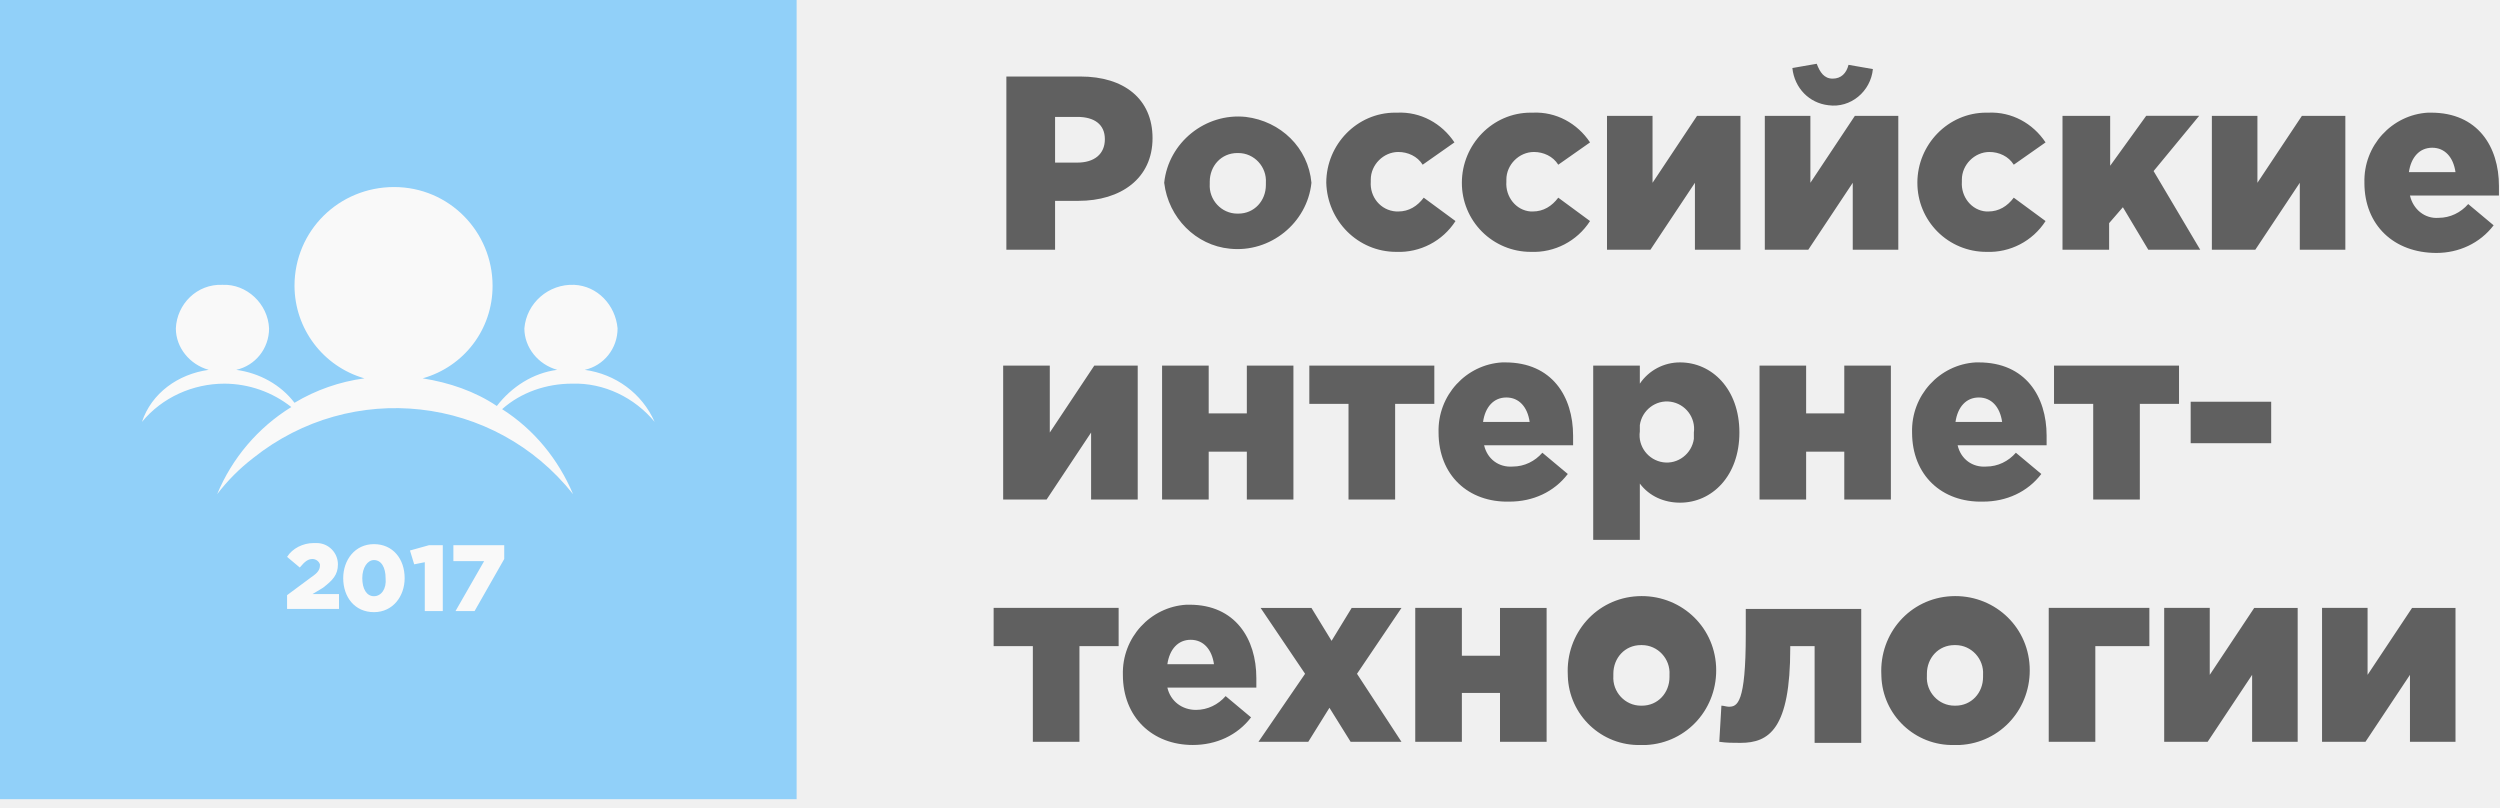
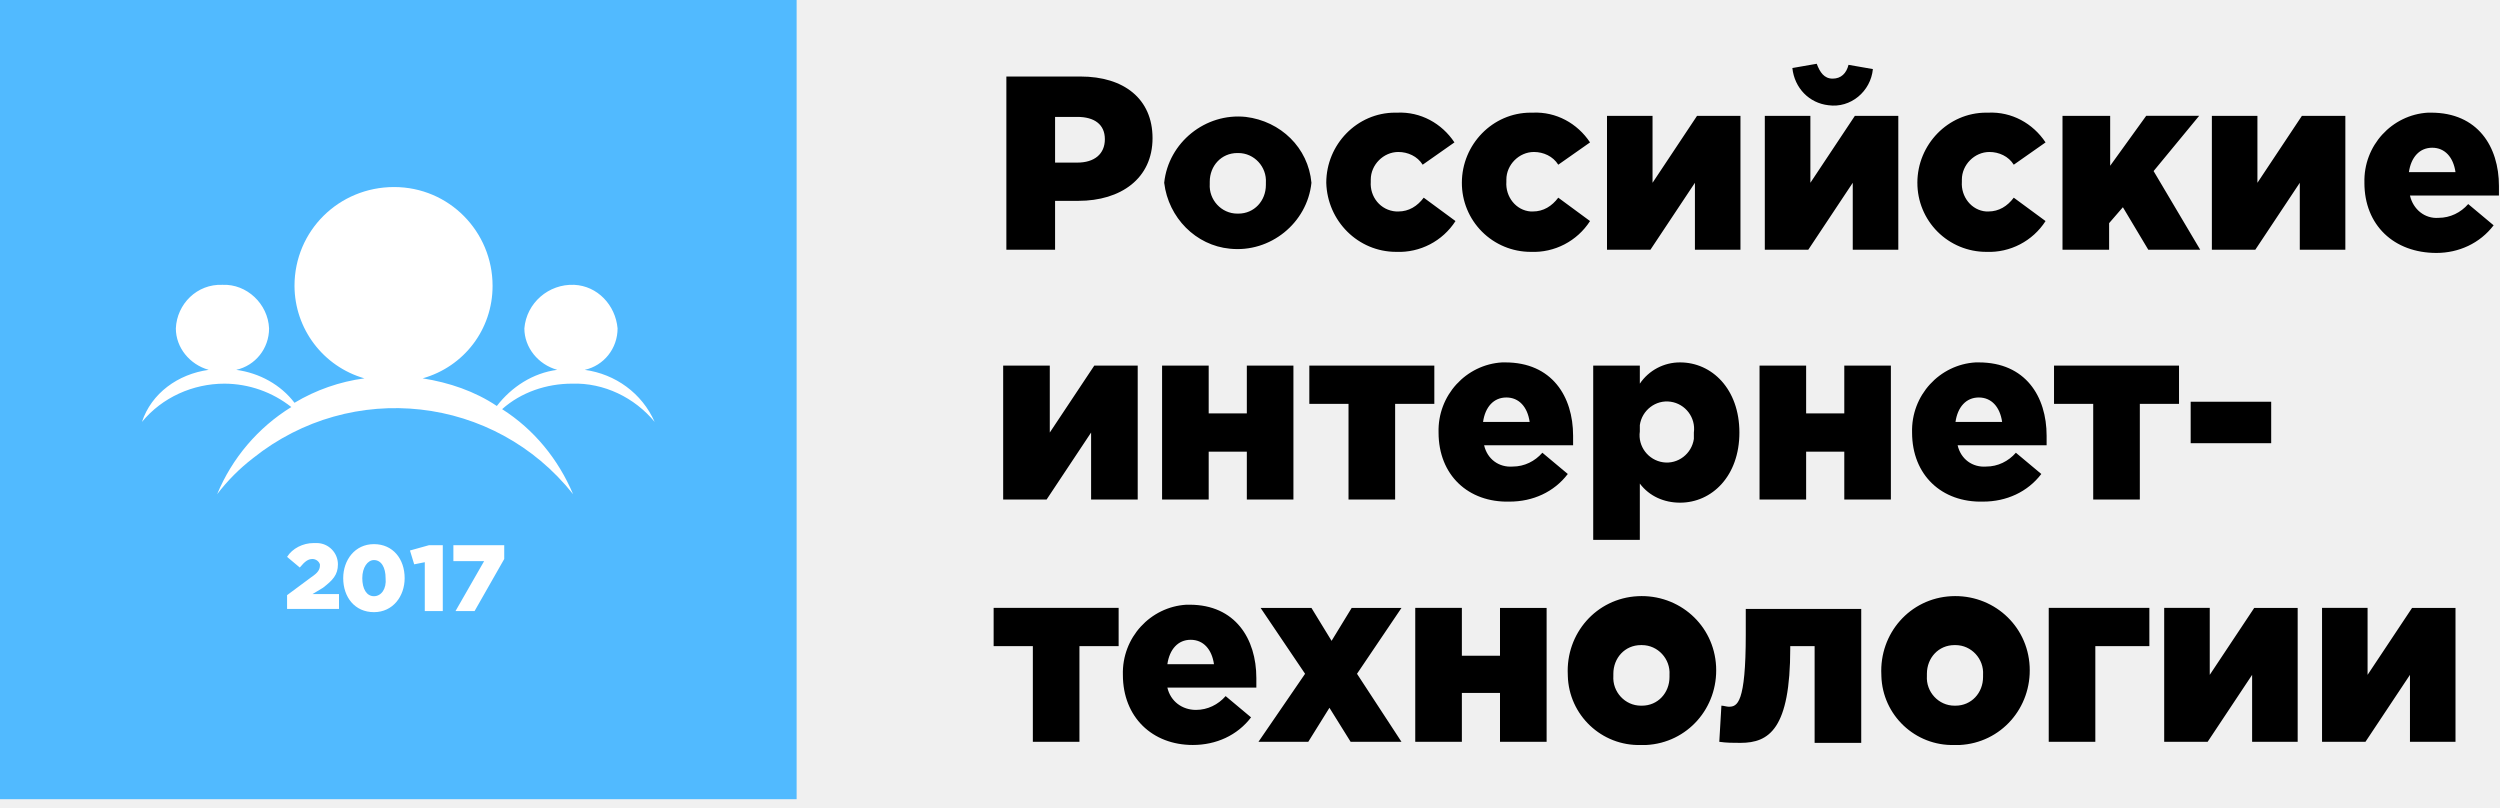
<svg xmlns="http://www.w3.org/2000/svg" width="130" height="42" viewBox="0 0 130 42">
-   <g fill="none" fill-rule="nonzero" opacity=".6">
+   <g fill="none" fill-rule="nonzero">
    <g fill="#000">
      <path d="M52.33 3.979h3.856c2.259 0 3.746 1.16 3.746 3.205 0 2.1-1.652 3.26-3.856 3.26h-1.212v2.543h-2.533V3.979zm3.691 4.476c.882 0 1.432-.442 1.432-1.216 0-.773-.55-1.16-1.432-1.16h-1.157v2.376h1.157zM60.538 9.505c.22-2.1 2.148-3.647 4.242-3.426 1.817.221 3.25 1.603 3.415 3.426-.22 2.1-2.148 3.648-4.242 3.427-1.762-.166-3.195-1.603-3.415-3.427zm5.288 0c.055-.829-.606-1.547-1.432-1.547h-.055c-.826 0-1.432.663-1.432 1.492v.11c-.055.83.606 1.548 1.432 1.548h.055c.826 0 1.432-.663 1.432-1.492v-.11zM68.966 9.505c0-1.99 1.598-3.647 3.58-3.647h.11c1.213-.055 2.314.553 2.975 1.547l-1.652 1.16c-.276-.441-.771-.662-1.267-.662-.771 0-1.432.663-1.432 1.436v.111c-.055.774.495 1.492 1.322 1.547h.11c.55 0 .991-.276 1.322-.718l1.652 1.216a3.494 3.494 0 0 1-3.084 1.602c-1.983 0-3.58-1.602-3.636-3.592 0 .056 0 .056 0 0zM76.017 9.505c0-1.99 1.597-3.647 3.58-3.647h.11c1.212-.055 2.314.553 2.975 1.547l-1.652 1.16c-.276-.441-.772-.662-1.267-.662-.771 0-1.432.663-1.432 1.436v.111c-.056.774.495 1.492 1.266 1.547h.11c.551 0 .992-.276 1.323-.718l1.652 1.216a3.494 3.494 0 0 1-3.085 1.602 3.58 3.58 0 0 1-3.58-3.592c0 .056 0 .056 0 0zM83.564 6.024h2.368v3.481l2.314-3.481h2.258v6.963h-2.368V9.505l-2.314 3.482h-2.258zM91.771 6.024h2.369v3.481l2.313-3.481h2.259v6.963h-2.369V9.505l-2.313 3.482H91.77V6.024zm1.432-2.487l1.267-.221c.166.442.386.773.827.773.44 0 .716-.276.826-.718l1.267.221c-.11 1.16-1.157 2.045-2.314 1.88-.991-.111-1.762-.885-1.873-1.935zM99.703 9.505c0-1.99 1.598-3.647 3.58-3.647h.111c1.212-.055 2.314.553 2.975 1.547l-1.653 1.16c-.275-.441-.771-.662-1.267-.662-.771 0-1.432.663-1.432 1.436v.111c-.055.774.496 1.492 1.267 1.547h.11c.55 0 .992-.276 1.322-.718l1.653 1.216a3.494 3.494 0 0 1-3.085 1.602 3.58 3.58 0 0 1-3.58-3.592c0 .056 0 .056 0 0zM107.305 6.024h2.424V8.62l1.873-2.597h2.754l-2.369 2.873 2.424 4.09h-2.7l-1.321-2.21-.716.828v1.382h-2.424V6.024zM115.017 6.024h2.369v3.481l2.313-3.481h2.259v6.963h-2.369V9.505l-2.314 3.482h-2.258zM122.95 9.505c-.056-1.934 1.431-3.537 3.304-3.647h.165c2.424 0 3.526 1.768 3.526 3.813v.497h-4.627c.165.719.771 1.216 1.487 1.16.606 0 1.157-.275 1.542-.717l1.322 1.105c-.716.94-1.817 1.437-2.974 1.437-2.203 0-3.746-1.437-3.746-3.648zm4.736-.552c-.11-.774-.55-1.271-1.211-1.271s-1.102.497-1.212 1.27h2.423zM52.22 19.01h2.369v3.482l2.314-3.481h2.258v6.963h-2.424v-3.482l-2.313 3.482h-2.259V19.01zM60.428 19.01h2.424v2.487h1.983v-2.486h2.423v6.963h-2.423v-2.487h-1.983v2.487h-2.424zM70.123 21h-2.038v-1.99h6.5V21h-2.038v4.974h-2.424zM74.805 22.492c-.055-1.934 1.432-3.537 3.305-3.647h.165c2.424 0 3.526 1.768 3.526 3.813v.497h-4.627c.165.719.77 1.16 1.487 1.106.606 0 1.157-.277 1.542-.719l1.322 1.105c-.716.94-1.817 1.437-3.03 1.437-2.148.055-3.69-1.381-3.69-3.592zm4.737-.553c-.11-.773-.55-1.27-1.211-1.27-.662 0-1.102.497-1.212 1.27h2.423zM82.847 19.01h2.424v.94a2.513 2.513 0 0 1 2.093-1.105c1.653 0 3.085 1.381 3.085 3.647s-1.432 3.647-3.085 3.647c-.826 0-1.597-.331-2.093-.994v2.929h-2.424V19.01zm5.234 3.482a1.427 1.427 0 0 0-1.212-1.603c-.772-.11-1.488.443-1.598 1.216v.332c-.11.774.44 1.492 1.212 1.602.771.111 1.487-.442 1.598-1.215v-.332zM91.496 19.01h2.423v2.487h1.984v-2.486h2.423v6.963h-2.423v-2.487h-1.984v2.487h-2.423zM99.428 22.492c-.055-1.934 1.432-3.537 3.305-3.647h.165c2.424 0 3.526 1.768 3.526 3.813v.497h-4.627c.165.719.77 1.16 1.487 1.106.606 0 1.157-.277 1.542-.719l1.322 1.105c-.716.94-1.817 1.437-3.03 1.437-2.148.055-3.69-1.381-3.69-3.592zm4.682-.553c-.11-.773-.55-1.27-1.212-1.27-.66 0-1.101.497-1.212 1.27h2.424zM108.847 21h-2.038v-1.99h6.5V21h-2.038v4.974h-2.424zM113.915 20.89h4.187v2.155h-4.187zM53.708 33.6h-2.039v-1.99h6.5v1.99h-2.038v4.974h-2.423V33.6zM58.39 35.092c-.055-1.934 1.432-3.537 3.305-3.647h.165c2.369 0 3.47 1.768 3.47 3.813v.497h-4.627c.166.719.772 1.16 1.488 1.16.606 0 1.156-.276 1.542-.718l1.322 1.106c-.716.94-1.818 1.436-3.03 1.436-2.093 0-3.635-1.436-3.635-3.647zm4.737-.553c-.11-.773-.55-1.27-1.212-1.27-.66 0-1.101.497-1.212 1.27h2.424zM67.864 35.037l-2.313-3.426h2.644l1.047 1.713 1.046-1.713h2.59l-2.314 3.426 2.313 3.537h-2.644l-1.102-1.769-1.101 1.769h-2.59zM73.593 31.61h2.424v2.487H78v-2.486h2.424v6.963H78v-2.542h-1.983v2.542h-2.424zM81.525 35.092c-.11-2.155 1.488-3.979 3.636-4.09 2.148-.11 3.966 1.493 4.076 3.648.11 2.155-1.487 3.979-3.635 4.09h-.276a3.698 3.698 0 0 1-3.8-3.593v-.055zm5.289 0c.055-.829-.606-1.547-1.433-1.547h-.055c-.826 0-1.432.663-1.432 1.492v.11c-.055.83.606 1.548 1.432 1.548h.055c.827 0 1.433-.663 1.433-1.492v-.11zM89.403 38.574l.11-1.88c.11 0 .275.056.385.056.441 0 .882-.166.882-3.758v-1.326h6.004v6.963H94.36V33.6h-1.267v.11c0 4.2-1.101 4.919-2.589 4.919-.385 0-.716 0-1.101-.055zM97.83 35.092c-.11-2.155 1.488-3.979 3.636-4.09 2.148-.11 3.966 1.493 4.076 3.648.11 2.155-1.487 3.979-3.635 4.09h-.276a3.698 3.698 0 0 1-3.8-3.593v-.055zm5.289 0c.055-.829-.606-1.547-1.433-1.547h-.055c-.826 0-1.432.663-1.432 1.492v.11c-.055.83.606 1.548 1.432 1.548h.055c.827 0 1.433-.663 1.433-1.492v-.11zM106.534 31.61h5.233v1.99h-2.81v4.974h-2.423zM112.538 31.61h2.369v3.482l2.313-3.481h2.259v6.963h-2.369v-3.482l-2.313 3.482h-2.259zM120.746 31.61h2.368v3.482l2.314-3.481h2.258v6.963h-2.368v-3.482l-2.314 3.482h-2.258z" />
    </g>
    <path fill="#51BAFF" d="M0 0h41.424v41.558H0z" />
    <path fill="#FFF" d="M10.852 19.232c-.992-.277-1.708-1.16-1.708-2.156.055-1.27 1.102-2.32 2.424-2.265 1.267-.056 2.368.994 2.424 2.265 0 1.05-.717 1.935-1.708 2.156 1.212.165 2.313.773 3.03 1.713a9.533 9.533 0 0 1 3.635-1.271 5.021 5.021 0 0 1-3.635-4.808c0-2.874 2.313-5.14 5.178-5.14 2.864 0 5.122 2.321 5.122 5.14 0 2.266-1.487 4.2-3.635 4.808 1.377.22 2.699.663 3.856 1.437.77-.995 1.873-1.714 3.14-1.88-.992-.276-1.708-1.16-1.708-2.155.11-1.326 1.267-2.32 2.589-2.265 1.212.055 2.148 1.05 2.258 2.265 0 1.05-.716 1.935-1.707 2.156 1.597.22 2.974 1.215 3.635 2.707-1.046-1.27-2.644-2.044-4.296-1.989-1.322 0-2.644.442-3.636 1.326 1.653 1.05 2.92 2.598 3.69 4.421-4.075-5.14-11.512-5.968-16.635-1.879a10.066 10.066 0 0 0-1.873 1.88 9.672 9.672 0 0 1 3.856-4.532 5.642 5.642 0 0 0-3.47-1.216c-1.653 0-3.25.718-4.297 1.99.496-1.493 1.873-2.487 3.47-2.708zM16.8 30.56c.497-.386.772-.663.772-1.215 0-.608-.496-1.106-1.102-1.106h-.165c-.55 0-1.102.277-1.377.719l.661.553c.275-.332.44-.443.661-.443.165 0 .33.11.386.277v.055c0 .221-.11.387-.441.608l-1.267.94v.718h2.7v-.774H16.25l.55-.331zM19.445 28.295c-.992 0-1.598.829-1.598 1.768 0 .995.606 1.769 1.598 1.769.991 0 1.597-.83 1.597-1.769 0-.995-.606-1.768-1.597-1.768zm0 2.708c-.386 0-.606-.387-.606-.94 0-.552.275-.94.606-.94.386 0 .606.388.606.94.055.553-.22.94-.606.94zM21.318 28.626l.22.719.551-.11v2.541h.936V28.35h-.716zM23.576 28.35v.829h1.598l-1.488 2.597h.992l1.542-2.708v-.718z" />
  </g>
</svg>
